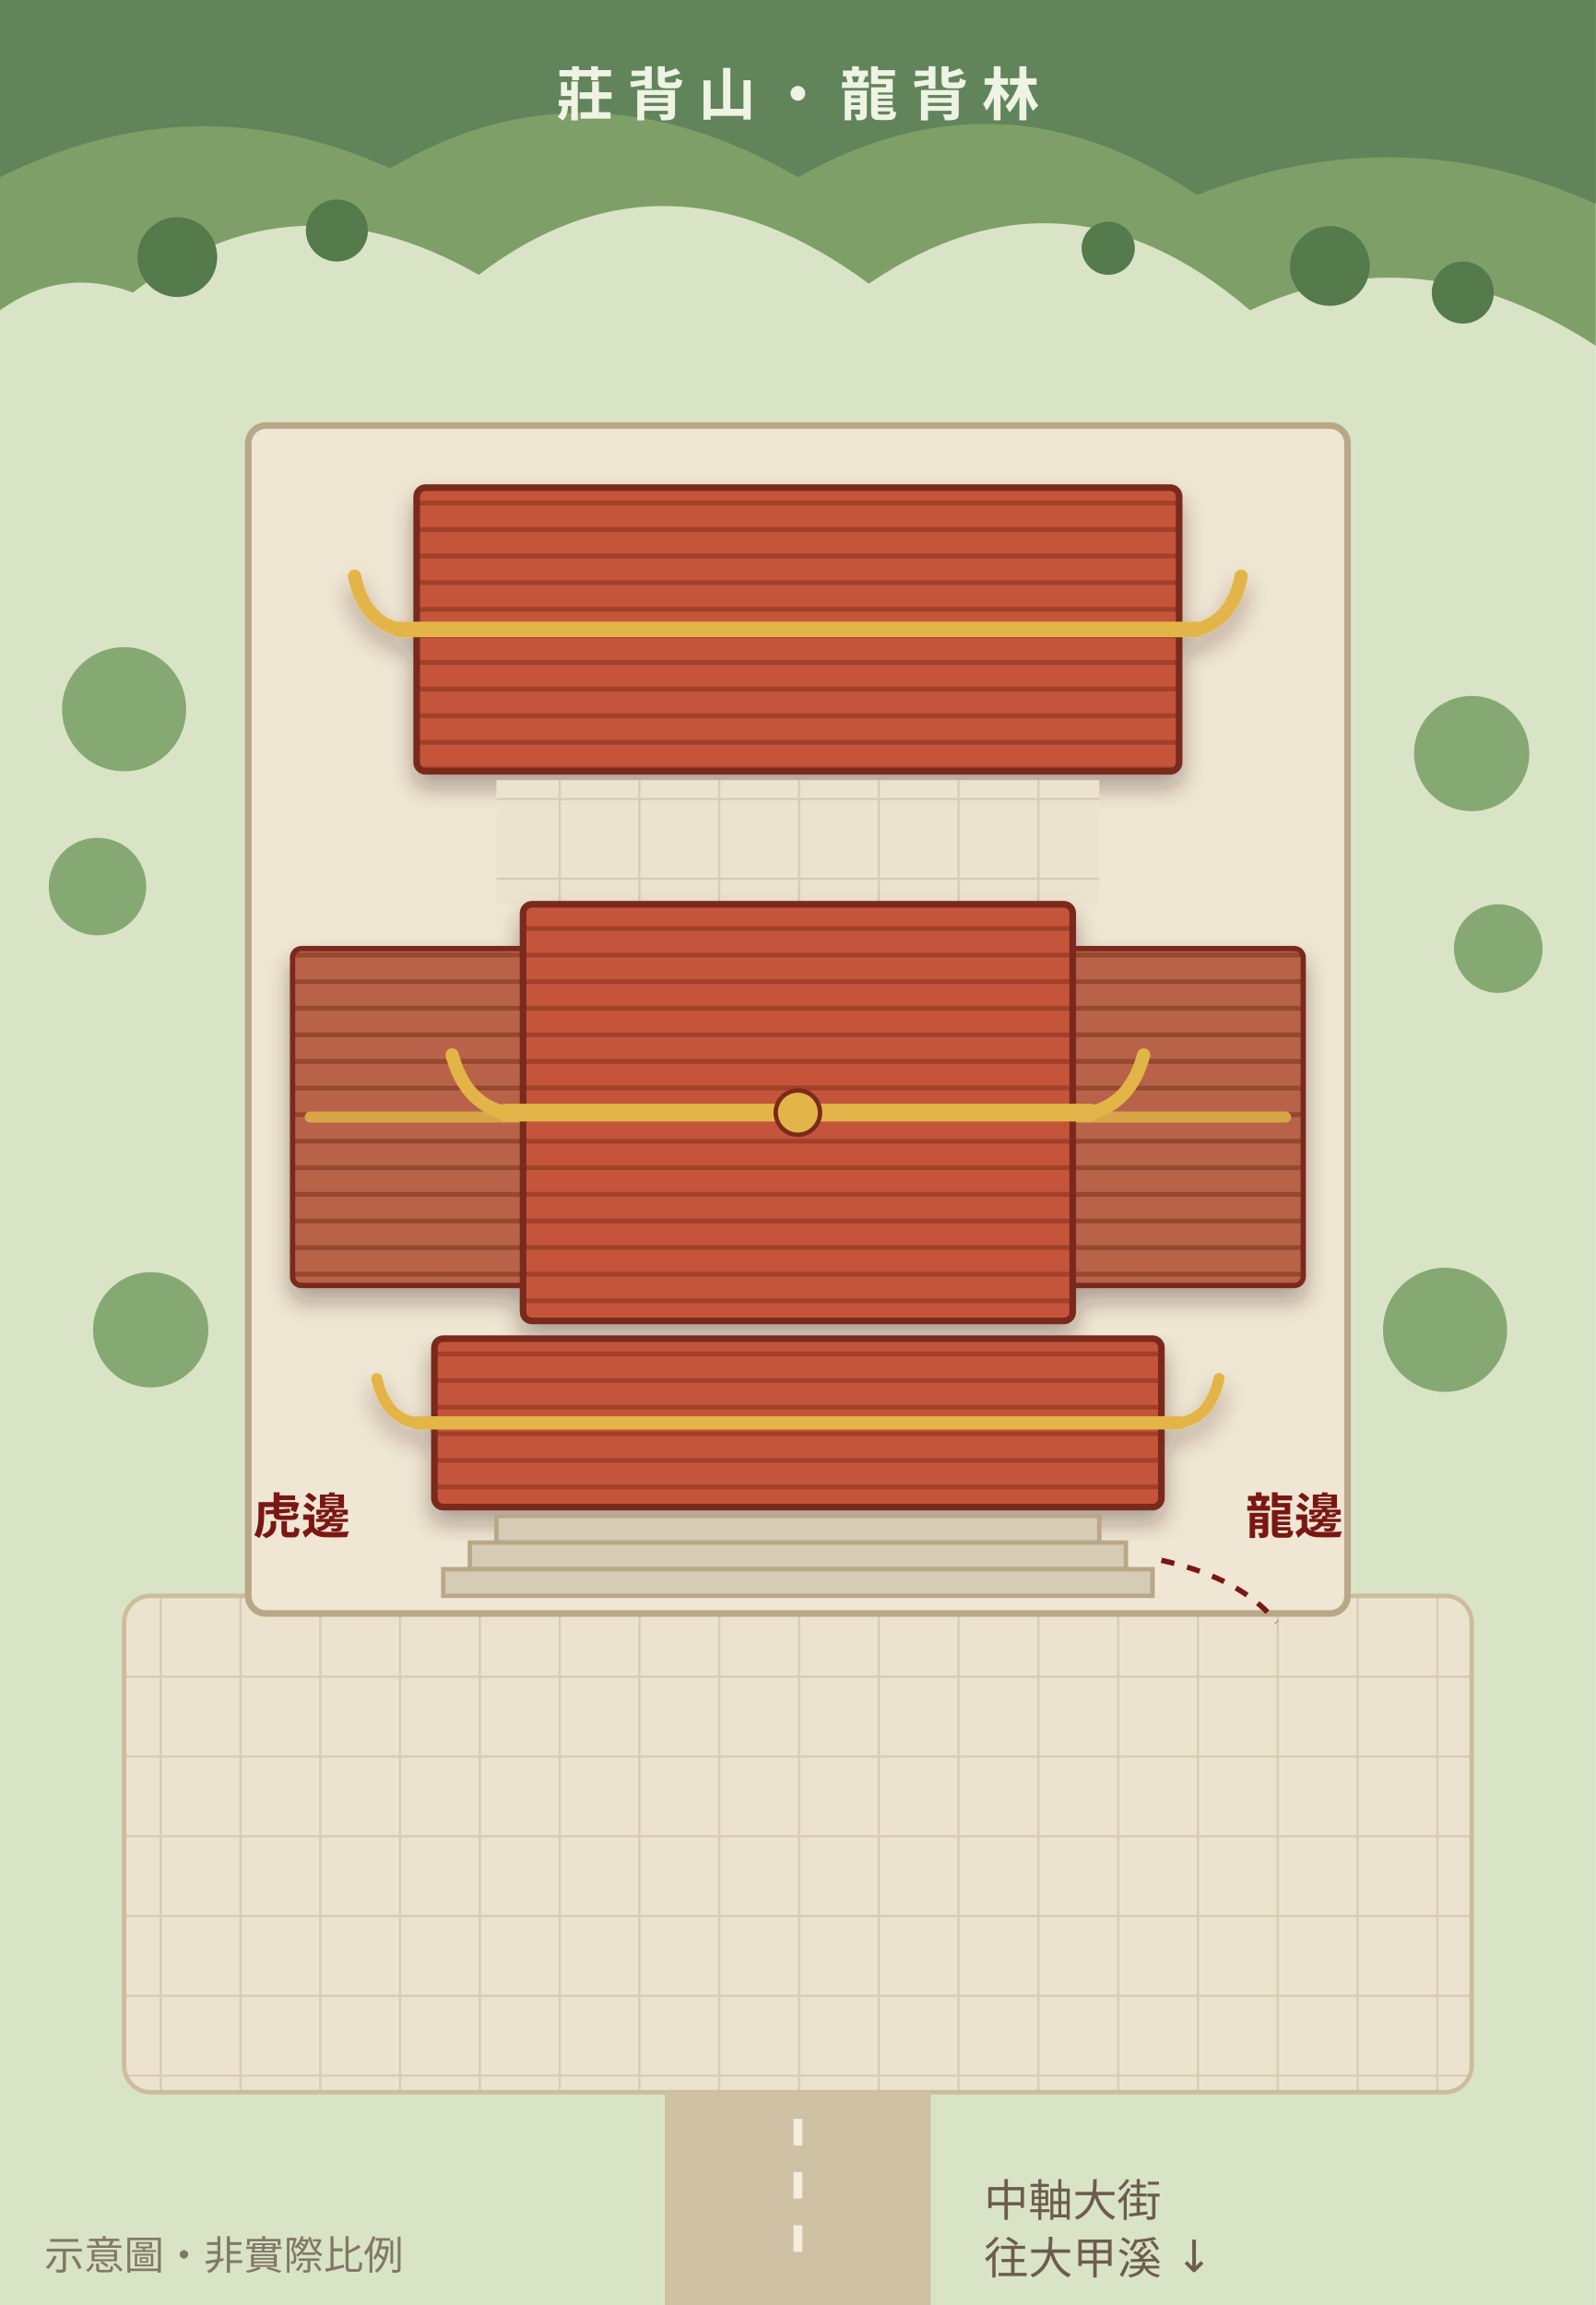
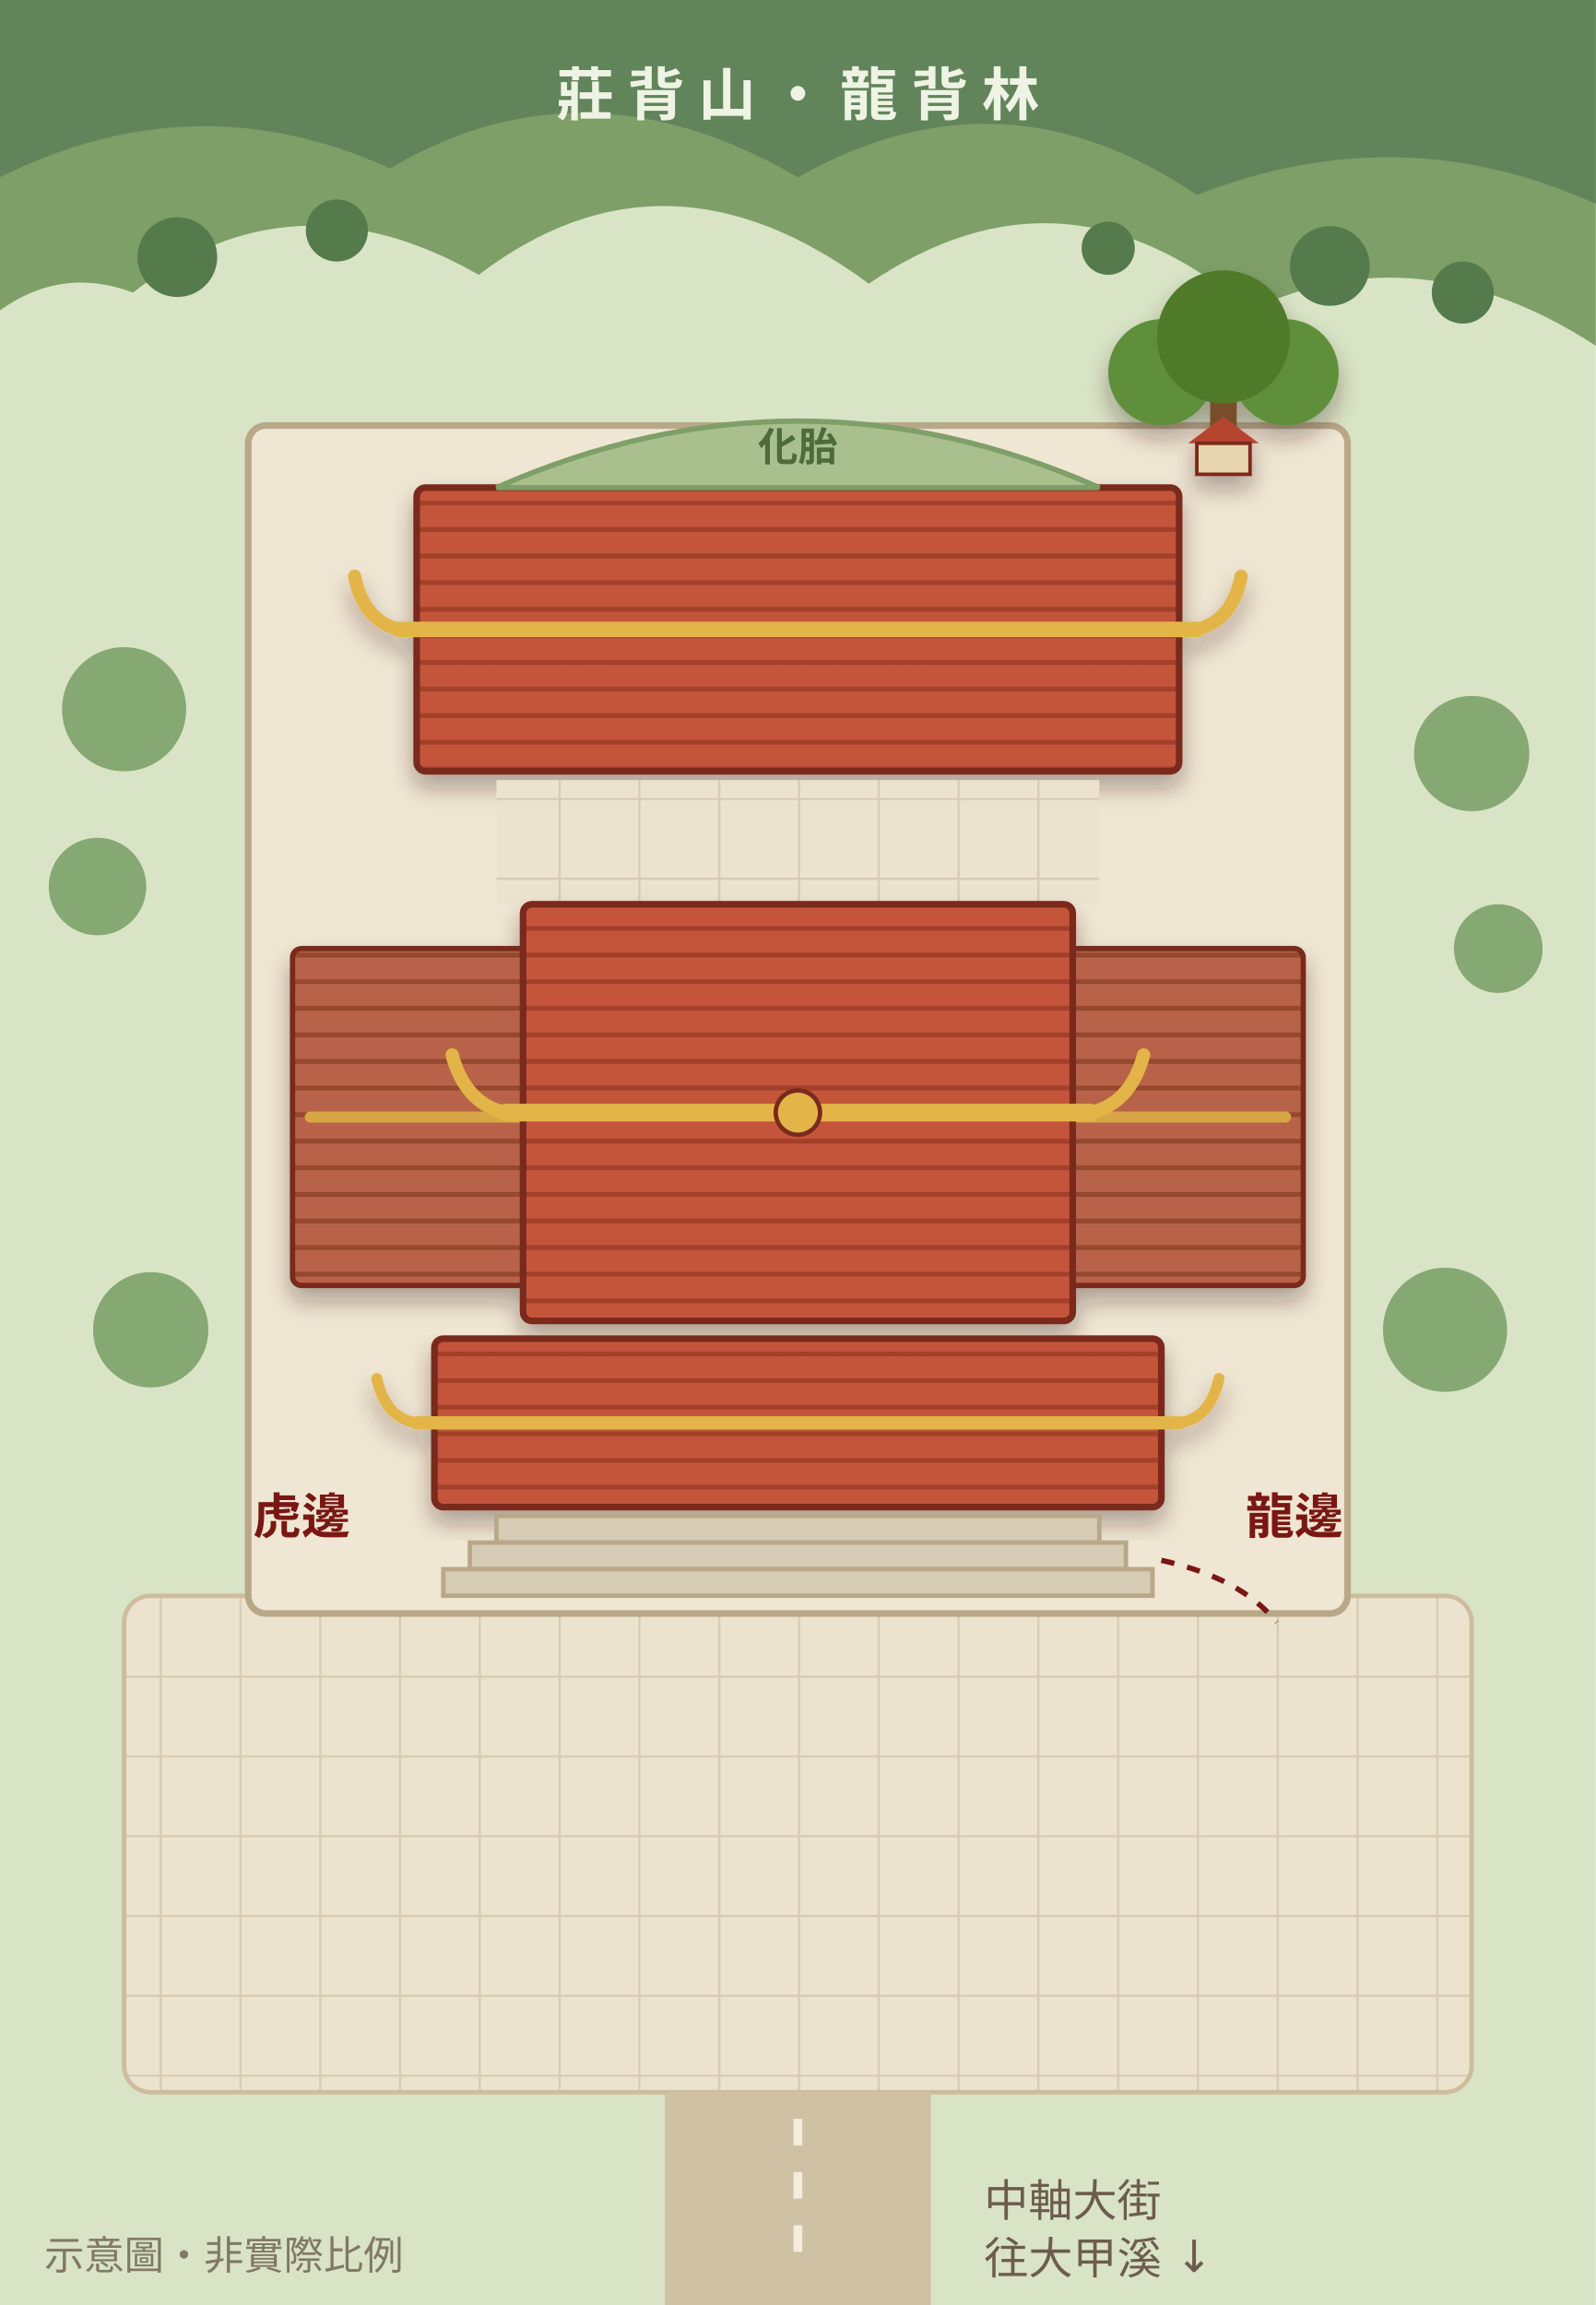
<svg xmlns="http://www.w3.org/2000/svg" viewBox="0 0 360 520">
  <defs>
    <pattern id="tile" width="6" height="6" patternUnits="userSpaceOnUse">
      <rect width="6" height="6" fill="#c4553b" />
      <path d="M0 5.5H6" stroke="#a3402b" stroke-width="1.2" />
    </pattern>
    <pattern id="tile2" width="6" height="6" patternUnits="userSpaceOnUse">
      <rect width="6" height="6" fill="#b8644a" />
      <path d="M0 5.5H6" stroke="#96482f" stroke-width="1.2" />
    </pattern>
    <pattern id="pave" width="18" height="18" patternUnits="userSpaceOnUse">
      <rect width="18" height="18" fill="#ece3cf" />
      <path d="M0 0H18M0 0V18" stroke="#d9ccb1" stroke-width="1" />
    </pattern>
    <filter id="sh" x="-10%" y="-10%" width="120%" height="130%">
      <feDropShadow dx="0" dy="3" stdDeviation="2.5" flood-color="#3b2416" flood-opacity=".35" />
    </filter>
  </defs>
  <rect width="360" height="520" fill="#d9e4c6" />
  <path d="M0 0H360V78Q320 52 282 70Q240 34 196 64Q150 30 108 62Q66 38 30 66Q14 60 0 70Z" fill="#7f9f68" />
  <path d="M0 0H360V46Q316 26 270 44Q226 14 180 40Q132 12 88 38Q44 18 0 40Z" fill="#62845a" />
  <g fill="#557a4c">
    <circle cx="40" cy="58" r="9" />
    <circle cx="76" cy="52" r="7" />
    <circle cx="300" cy="60" r="9" />
    <circle cx="330" cy="66" r="7" />
    <circle cx="250" cy="56" r="6" />
  </g>
  <text x="180" y="26" text-anchor="middle" font-family="Noto Serif TC, serif" font-size="13" font-weight="600" fill="#eef3e4" letter-spacing="3">莊背山・龍背林</text>
  <g fill="#86a872">
    <circle cx="28" cy="160" r="14" />
    <circle cx="22" cy="200" r="11" />
    <circle cx="34" cy="300" r="13" />
    <circle cx="332" cy="170" r="13" />
    <circle cx="338" cy="214" r="10" />
    <circle cx="326" cy="300" r="14" />
  </g>
  <rect x="28" y="360" width="304" height="112" rx="6" fill="url(#pave)" stroke="#cdbd9d" />
  <rect x="150" y="472" width="60" height="48" fill="#cfc1a4" />
  <path d="M180 478V514" stroke="#f4ecdc" stroke-width="2" stroke-dasharray="6 6" />
  <text x="222" y="500" font-family="Noto Sans TC, sans-serif" font-size="10" fill="#6d5c4f">中軸大街</text>
  <text x="222" y="513" font-family="Noto Sans TC, sans-serif" font-size="10" fill="#6d5c4f">往大甲溪 ↓</text>
  <rect x="56" y="96" width="248" height="268" rx="4" fill="#efe6d3" stroke="#b9a888" stroke-width="1.5" />
  <g filter="url(#sh)">
    <rect x="94" y="110" width="172" height="64" rx="2" fill="url(#tile)" stroke="#7a2a1c" stroke-width="1.5" />
    <path d="M90 142H270" stroke="#e3b54a" stroke-width="3.5" stroke-linecap="round" />
    <path d="M90 142q-8-2-10-12M270 142q8-2 10-12" fill="none" stroke="#e3b54a" stroke-width="3" stroke-linecap="round" />
  </g>
+   <path d="M112 110Q180 80 248 110Z" fill="#a9c08e" stroke="#7f9f68" stroke-width="1.2" />
+   <text x="180" y="104" text-anchor="middle" font-family="Noto Serif TC, serif" font-size="9" font-weight="600" fill="#4d6b3c">化胎</text>
+   <g filter="url(#sh)">
+     <rect x="273" y="88" width="6" height="16" fill="#7a4e2c" />
+     <circle cx="262" cy="84" r="12" fill="#5f8f3a" />
+     <circle cx="290" cy="84" r="12" fill="#5f8f3a" />
+     <circle cx="276" cy="76" r="15" fill="#4f7a2c" />
+     <path d="M268 100L276 94L284 100Z" fill="#b5452f" />
+     <rect x="270" y="100" width="12" height="7" fill="#e8d6b0" stroke="#7a2a1c" stroke-width=".8" />
+   </g>
  <rect x="112" y="176" width="136" height="28" fill="url(#pave)" />
  <g filter="url(#sh)">
    <rect x="66" y="214" width="60" height="76" rx="2" fill="url(#tile2)" stroke="#7a2a1c" stroke-width="1.2" />
    <rect x="234" y="214" width="60" height="76" rx="2" fill="url(#tile2)" stroke="#7a2a1c" stroke-width="1.2" />
    <path d="M70 252H122M238 252H290" stroke="#d9a646" stroke-width="2.5" stroke-linecap="round" />
    <rect x="118" y="204" width="124" height="94" rx="2" fill="url(#tile)" stroke="#7a2a1c" stroke-width="1.5" />
    <path d="M114 251H246" stroke="#e3b54a" stroke-width="4" stroke-linecap="round" />
    <path d="M114 251q-9-2-12-13M246 251q9-2 12-13" fill="none" stroke="#e3b54a" stroke-width="3" stroke-linecap="round" />
    <circle cx="180" cy="251" r="5" fill="#e3b54a" stroke="#7a2a1c" />
  </g>
  <g filter="url(#sh)">
    <rect x="98" y="302" width="164" height="38" rx="2" fill="url(#tile)" stroke="#7a2a1c" stroke-width="1.5" />
    <path d="M94 321H266" stroke="#e3b54a" stroke-width="3" stroke-linecap="round" />
    <path d="M94 321q-7-1-9-10M266 321q7-1 9-10" fill="none" stroke="#e3b54a" stroke-width="2.5" stroke-linecap="round" />
  </g>
  <g fill="#d6cbb4" stroke="#b9a888">
    <rect x="112" y="342" width="136" height="6" />
    <rect x="106" y="348" width="148" height="6" />
    <rect x="100" y="354" width="160" height="6" />
  </g>
  <path d="M262 352Q280 356 288 366" fill="none" stroke="#7a1712" stroke-width="1.2" stroke-dasharray="3 3" />
  <text x="292" y="346" text-anchor="middle" font-family="Noto Serif TC, serif" font-size="11" font-weight="600" fill="#7a1712">龍邊</text>
  <text x="68" y="346" text-anchor="middle" font-family="Noto Serif TC, serif" font-size="11" font-weight="600" fill="#7a1712">虎邊</text>
  <text x="10" y="512" font-family="Noto Sans TC, sans-serif" font-size="9" fill="#6d5c4f" opacity=".8">示意圖・非實際比例</text>
</svg>
